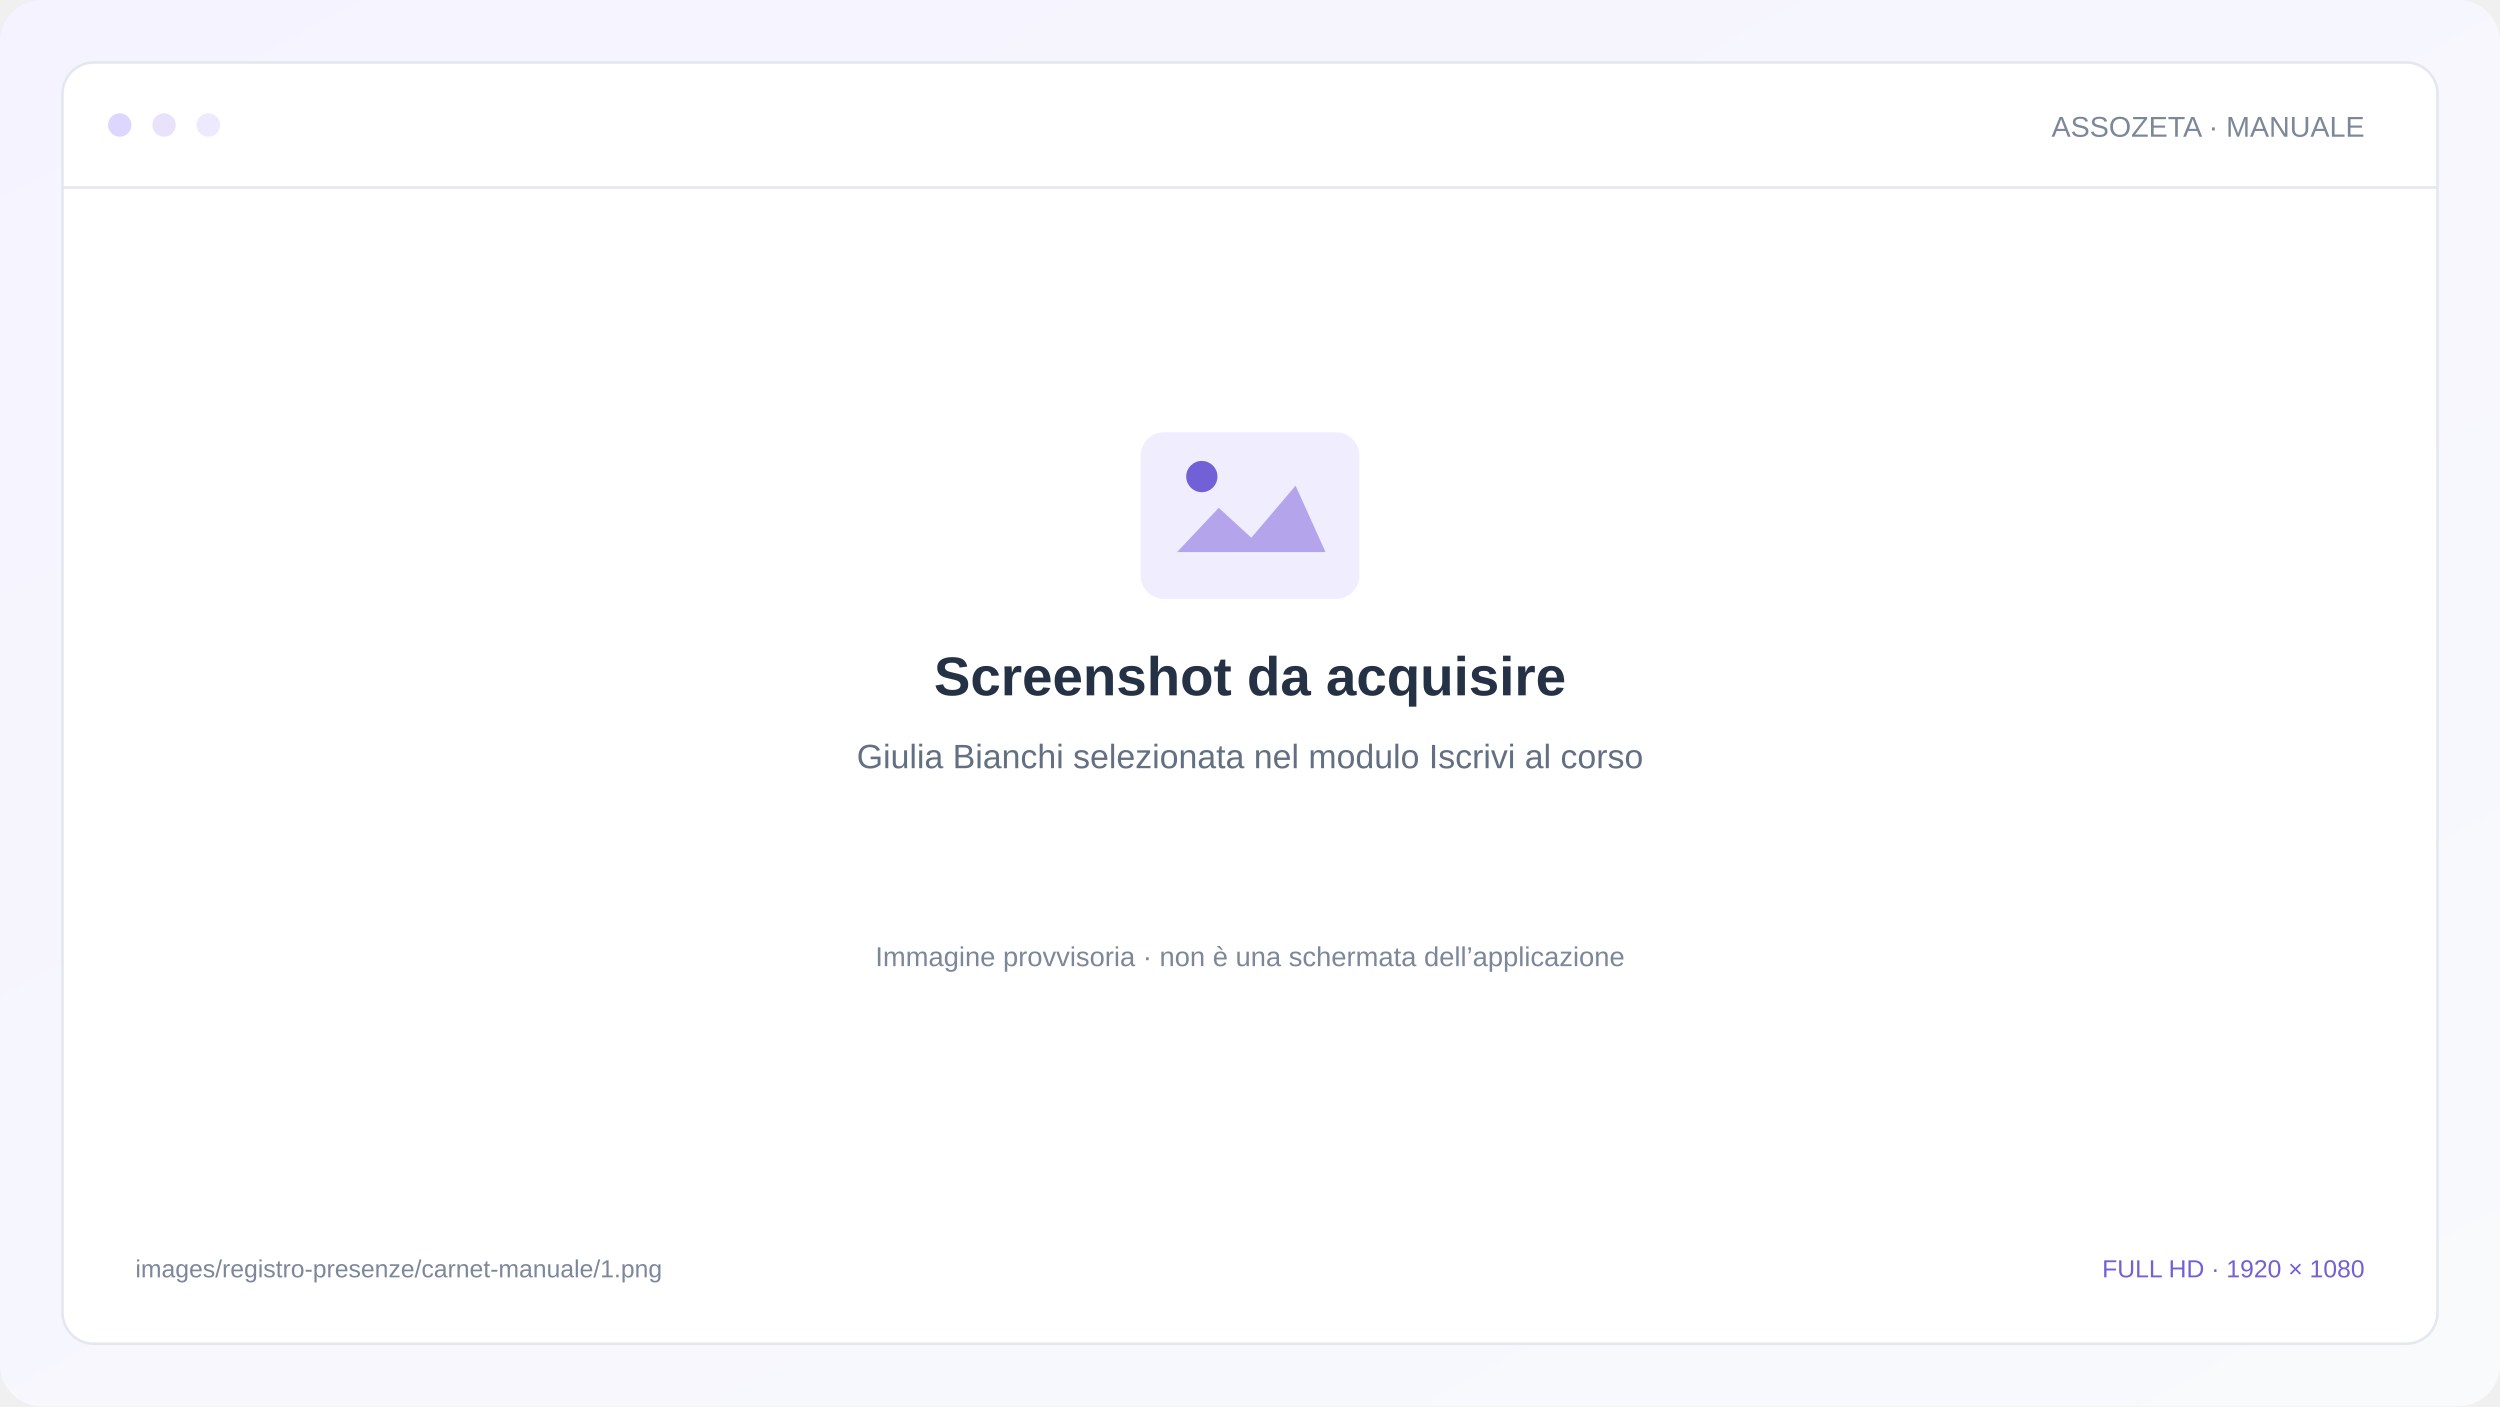
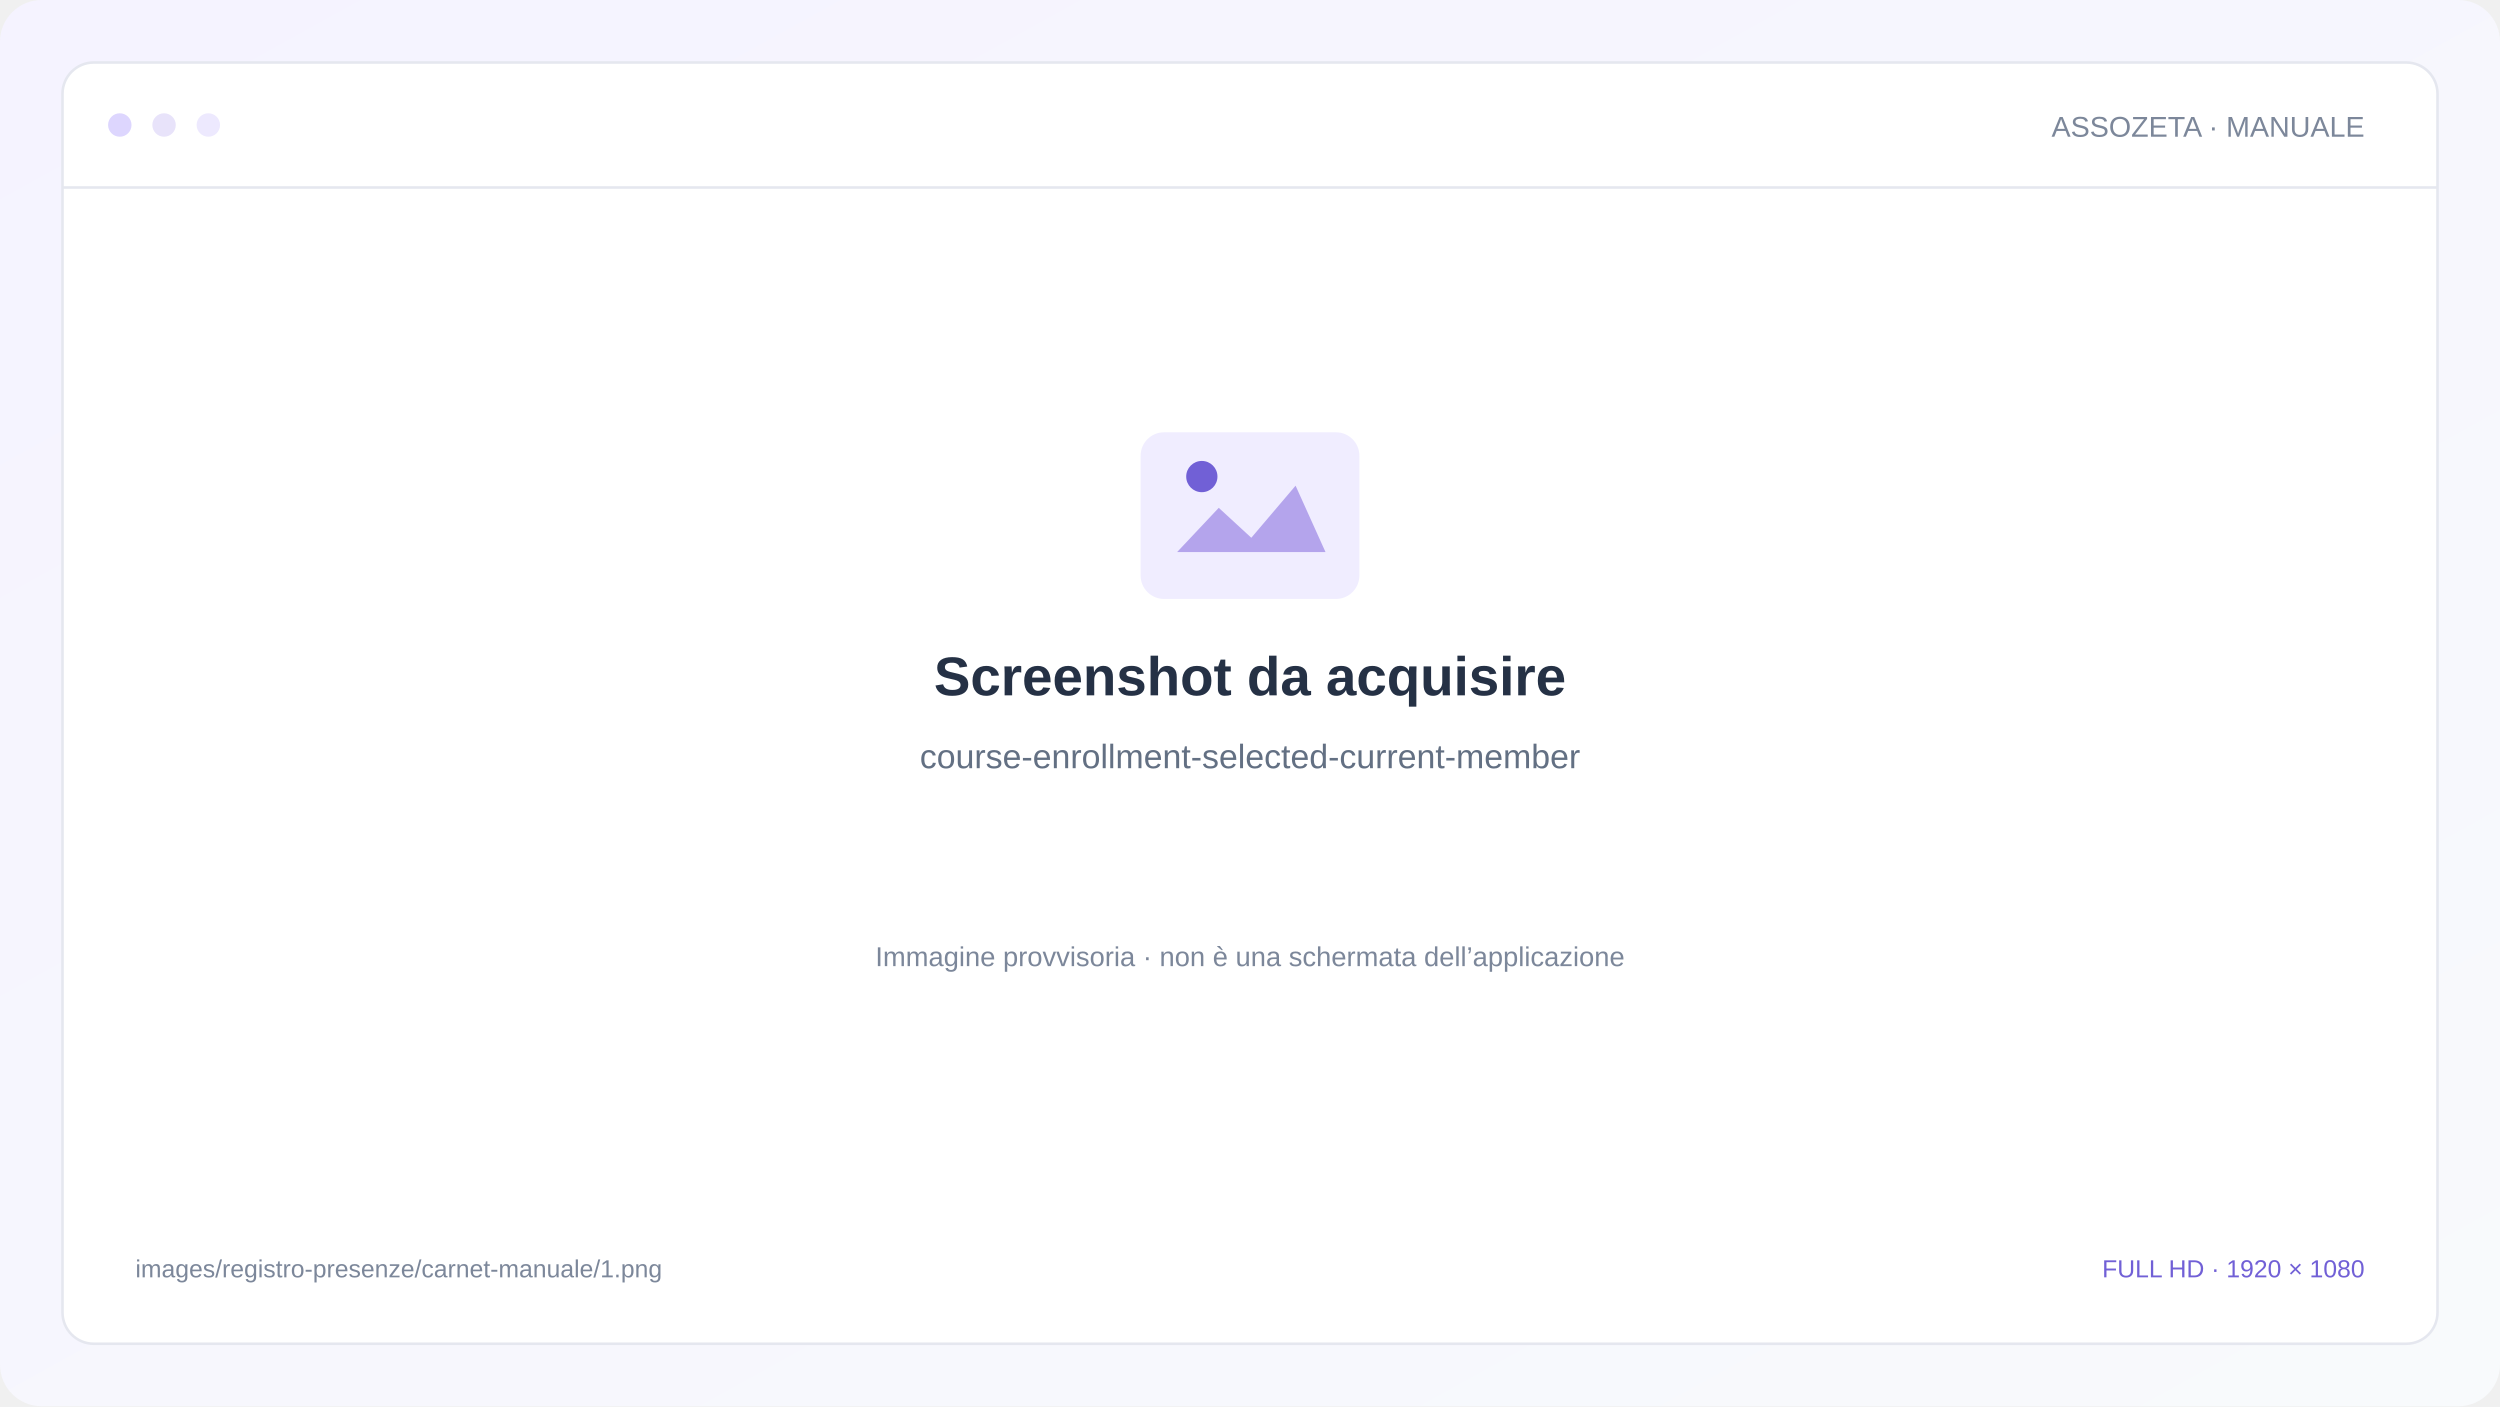
<svg xmlns="http://www.w3.org/2000/svg" width="1920" height="1080" viewBox="0 0 1920 1080" data-assozeta-manuale-placeholder="true" role="img" aria-labelledby="title description">
  <defs>
    <linearGradient id="surface" x2="1" y2="1">
      <stop stop-color="#f5f3ff" />
      <stop offset="1" stop-color="#f8fafc" />
    </linearGradient>
  </defs>
  <rect width="1920" height="1080" rx="32" fill="url(#surface)" />
  <rect x="48" y="48" width="1824" height="984" rx="24" fill="#fff" stroke="#e5e7ef" stroke-width="2" />
  <path d="M48 144H1872" stroke="#e5e7ef" stroke-width="2" />
  <circle cx="92" cy="96" r="9" fill="#ddd6fe" />
  <circle cx="126" cy="96" r="9" fill="#e8e3fa" />
  <circle cx="160" cy="96" r="9" fill="#ede9fe" />
  <text x="1816" y="105" text-anchor="end" font-family="Arial, sans-serif" font-size="22" fill="#7c879a">ASSOZETA · MANUALE</text>
  <rect x="876" y="332" width="168" height="128" rx="18" fill="#f0edff" />
  <path d="M904 424l32-34 25 23 34-40 23 51H904z" fill="#b4a4ec" />
  <circle cx="923" cy="366" r="12" fill="#7160d6" />
  <text x="960" y="534" text-anchor="middle" font-family="Arial, sans-serif" font-size="42" font-weight="700" fill="#253145">Screenshot da acquisire</text>
  <text x="960" y="590" text-anchor="middle" font-family="Arial, sans-serif" font-size="26" fill="#637083">
-     <tspan x="960" dy="0">Giulia Bianchi selezionata nel modulo Iscrivi al corso</tspan>
+     <tspan x="960" dy="0">course-enrollment-selected-current-member</tspan>
  </text>
  <text x="960" y="742" text-anchor="middle" font-family="Arial, sans-serif" font-size="21" fill="#7c879a">Immagine provvisoria · non è una schermata dell’applicazione</text>
  <text x="104" y="981" font-family="Arial, sans-serif" font-size="19" fill="#7c879a">images/registro-presenze/carnet-manuale/1.png</text>
  <text x="1816" y="981" text-anchor="end" font-family="Arial, sans-serif" font-size="19" fill="#7160d6">FULL HD · 1920 × 1080</text>
</svg>
